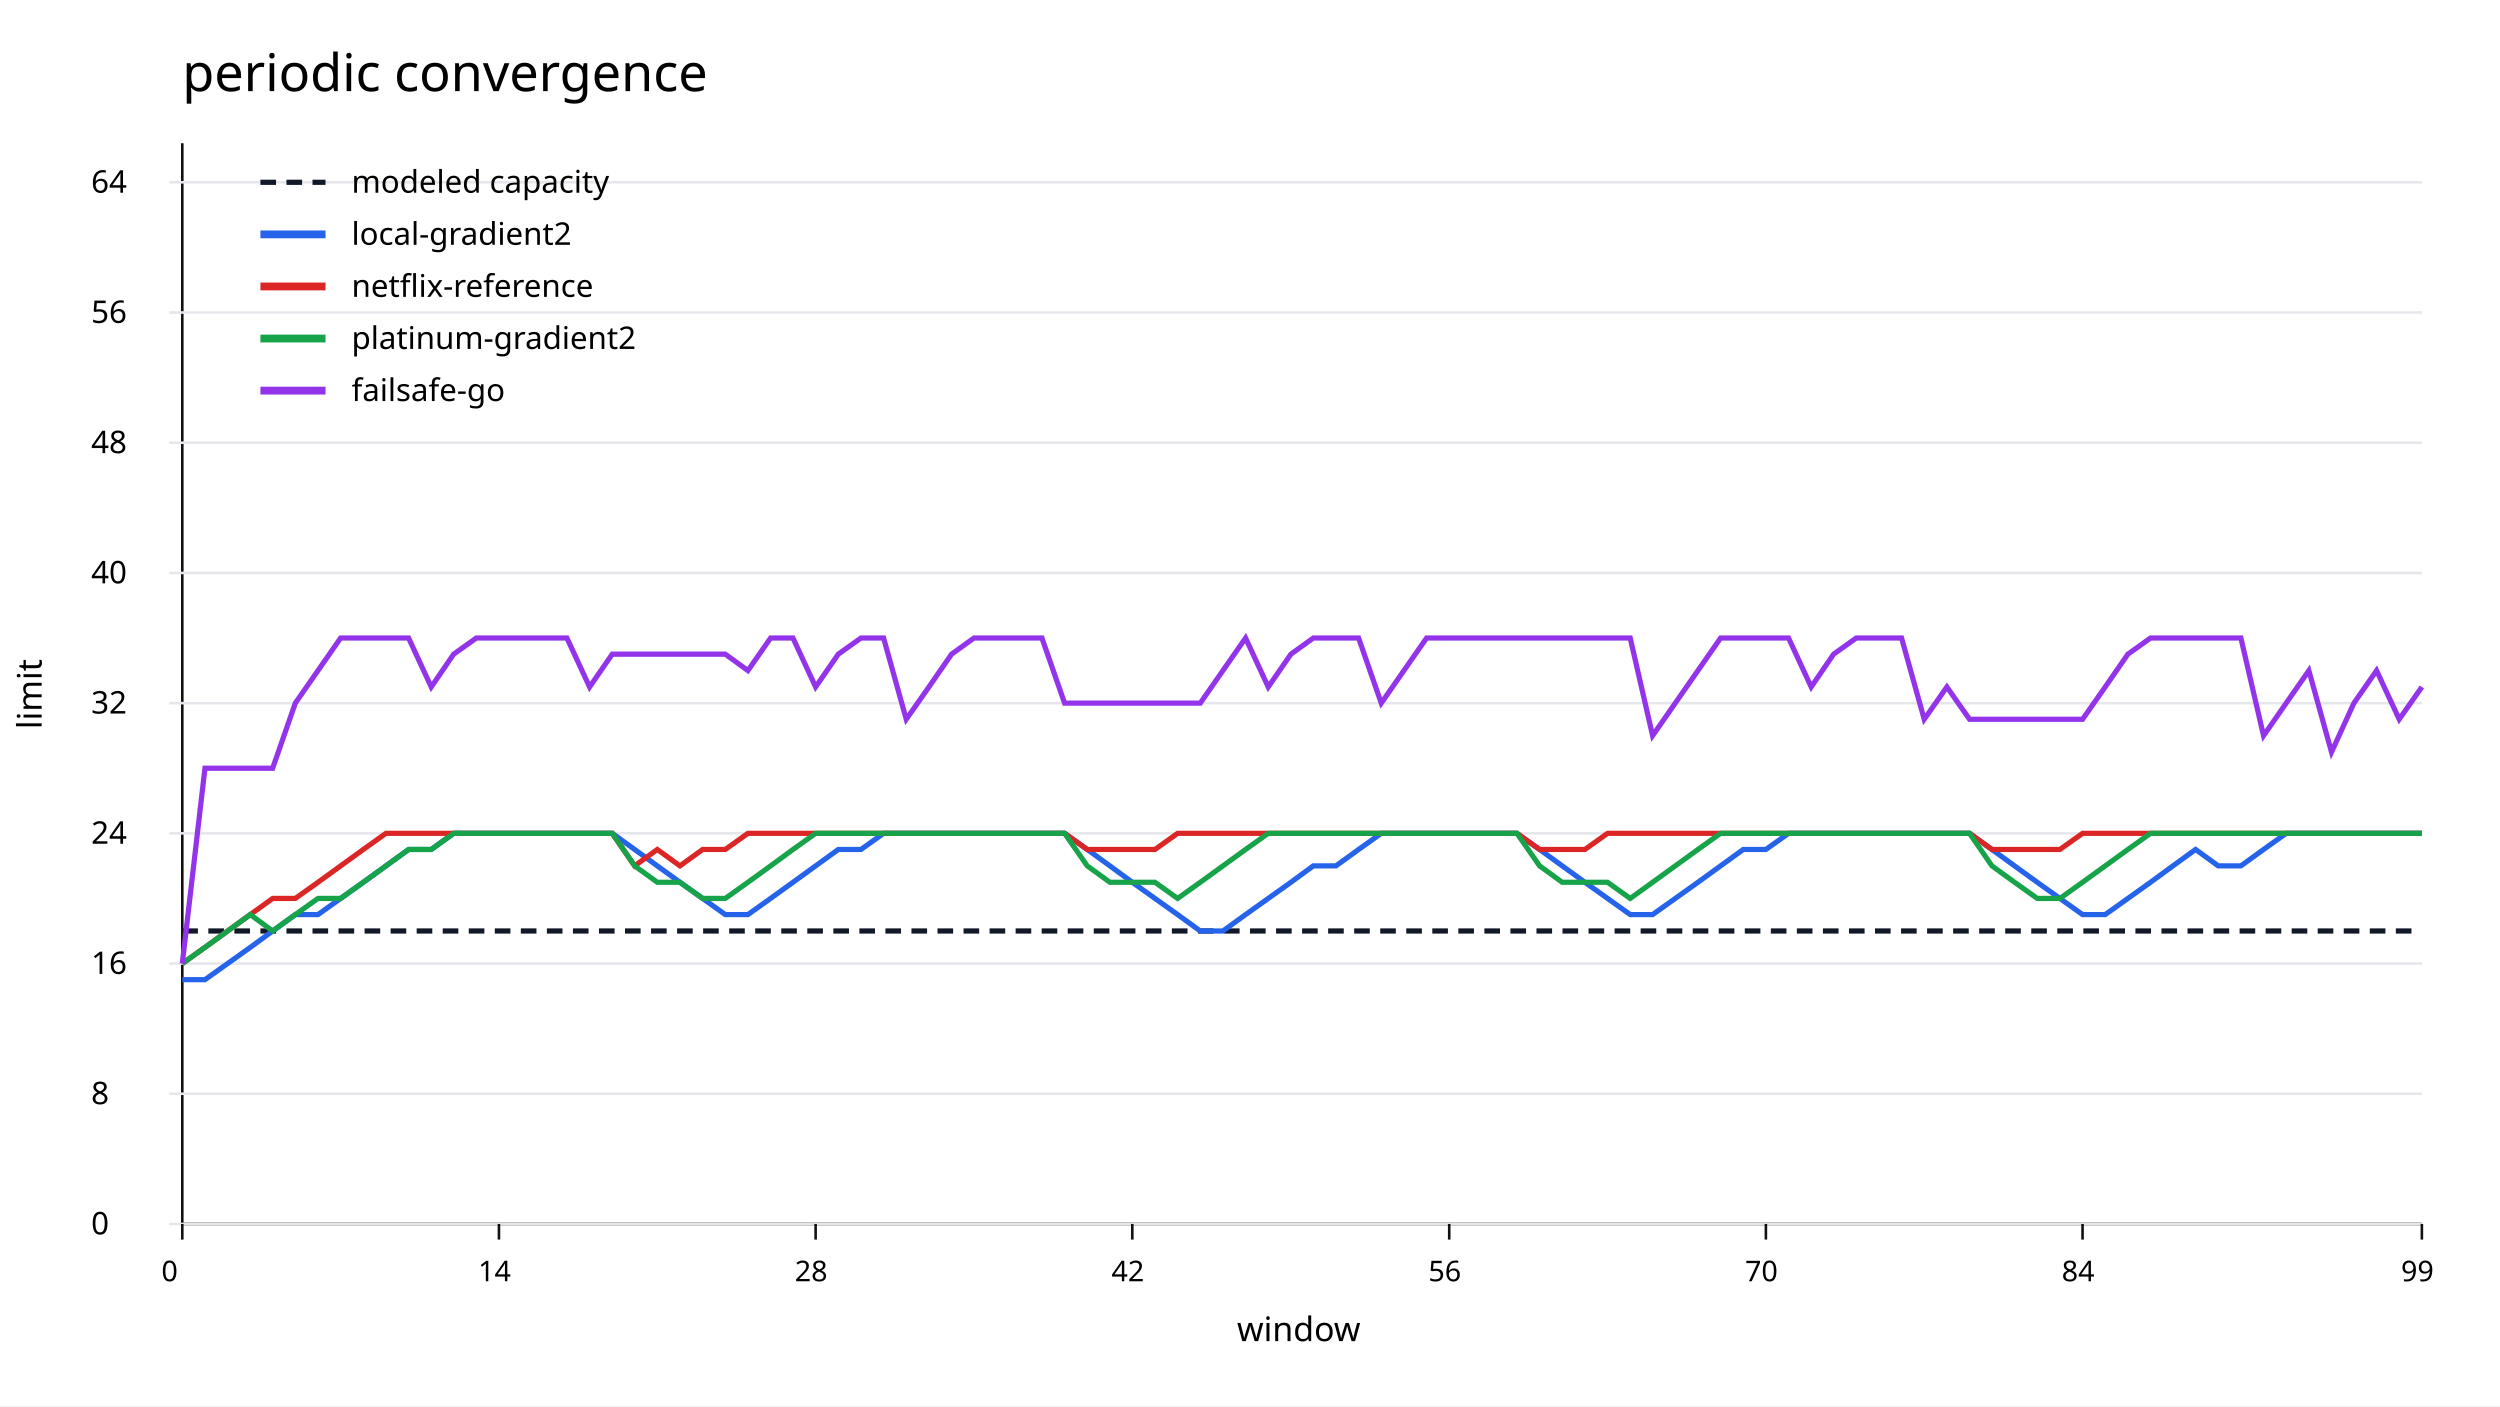
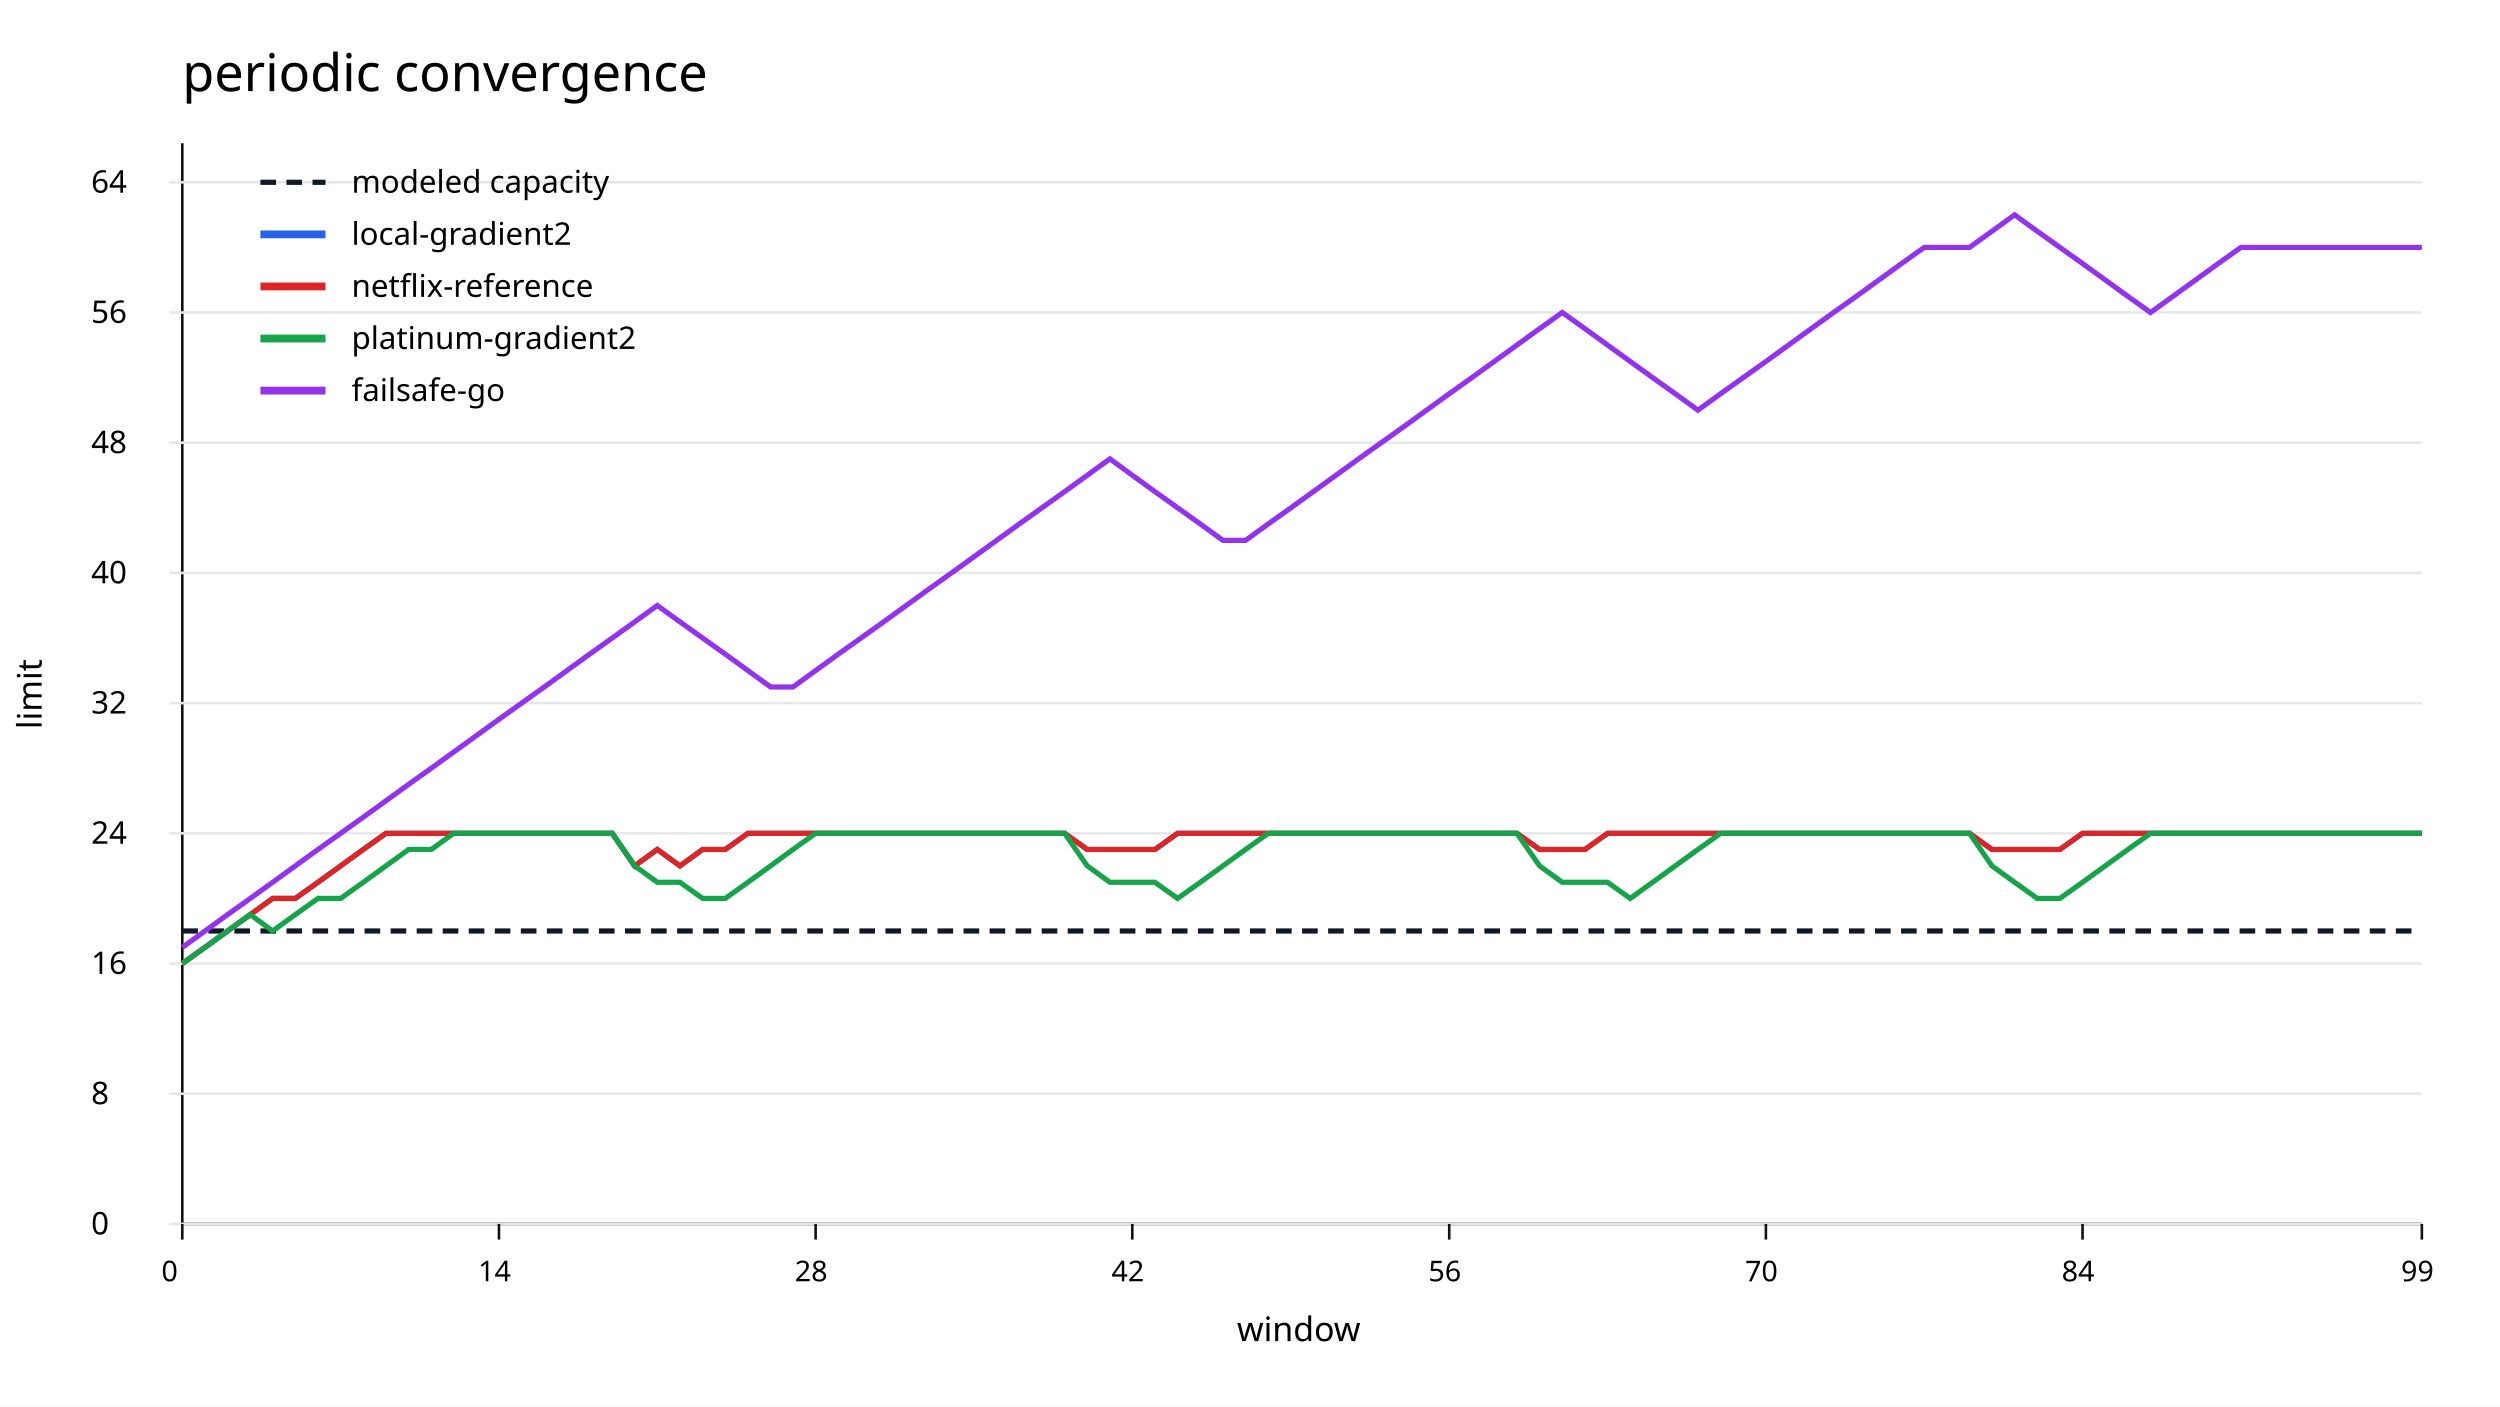
<svg xmlns="http://www.w3.org/2000/svg" width="960" height="540" viewBox="0 0 960 540">
  <rect width="100%" height="100%" fill="white" />
  <text x="70" y="35" font-family="sans-serif" font-size="20">periodic convergence</text>
  <line x1="70" y1="470" x2="930" y2="470" stroke="#111" />
  <line x1="70" y1="55" x2="70" y2="470" stroke="#111" />
  <line x1="65" y1="470.0" x2="930" y2="470.0" stroke="#e5e7eb" />
  <text x="35" y="474.0" font-family="sans-serif" font-size="12">0</text>
  <line x1="65" y1="420.0" x2="930" y2="420.0" stroke="#e5e7eb" />
  <text x="35" y="424.0" font-family="sans-serif" font-size="12">8</text>
  <line x1="65" y1="370.0" x2="930" y2="370.0" stroke="#e5e7eb" />
  <text x="35" y="374.0" font-family="sans-serif" font-size="12">16</text>
  <line x1="65" y1="320.0" x2="930" y2="320.0" stroke="#e5e7eb" />
  <text x="35" y="324.0" font-family="sans-serif" font-size="12">24</text>
  <line x1="65" y1="270.0" x2="930" y2="270.0" stroke="#e5e7eb" />
  <text x="35" y="274.0" font-family="sans-serif" font-size="12">32</text>
  <line x1="65" y1="220.0" x2="930" y2="220.0" stroke="#e5e7eb" />
  <text x="35" y="224.0" font-family="sans-serif" font-size="12">40</text>
  <line x1="65" y1="170.0" x2="930" y2="170.0" stroke="#e5e7eb" />
  <text x="35" y="174.0" font-family="sans-serif" font-size="12">48</text>
  <line x1="65" y1="120.0" x2="930" y2="120.0" stroke="#e5e7eb" />
  <text x="35" y="124.0" font-family="sans-serif" font-size="12">56</text>
  <line x1="65" y1="70.0" x2="930" y2="70.0" stroke="#e5e7eb" />
  <text x="35" y="74.0" font-family="sans-serif" font-size="12">64</text>
  <line x1="70.0" y1="470" x2="70.0" y2="476" stroke="#111" />
  <text x="62.0" y="492" font-family="sans-serif" font-size="11">0</text>
  <line x1="191.6" y1="470" x2="191.6" y2="476" stroke="#111" />
  <text x="183.6" y="492" font-family="sans-serif" font-size="11">14</text>
  <line x1="313.2" y1="470" x2="313.2" y2="476" stroke="#111" />
  <text x="305.2" y="492" font-family="sans-serif" font-size="11">28</text>
  <line x1="434.8" y1="470" x2="434.8" y2="476" stroke="#111" />
  <text x="426.8" y="492" font-family="sans-serif" font-size="11">42</text>
  <line x1="556.5" y1="470" x2="556.5" y2="476" stroke="#111" />
  <text x="548.5" y="492" font-family="sans-serif" font-size="11">56</text>
  <line x1="678.1" y1="470" x2="678.1" y2="476" stroke="#111" />
  <text x="670.1" y="492" font-family="sans-serif" font-size="11">70</text>
  <line x1="799.7" y1="470" x2="799.7" y2="476" stroke="#111" />
  <text x="791.7" y="492" font-family="sans-serif" font-size="11">84</text>
  <line x1="930.0" y1="470" x2="930.0" y2="476" stroke="#111" />
  <text x="922.0" y="492" font-family="sans-serif" font-size="11">99</text>
  <polyline fill="none" stroke="#111827" stroke-width="2" stroke-dasharray="6 4" points="70.0,357.5 78.7,357.5 87.4,357.5 96.1,357.5 104.7,357.5 113.4,357.5 122.1,357.5 130.8,357.5 139.5,357.5 148.2,357.5 156.9,357.5 165.6,357.5 174.2,357.5 182.9,357.5 191.6,357.5 200.3,357.5 209.0,357.5 217.7,357.5 226.4,357.5 235.1,357.5 243.7,357.5 252.4,357.5 261.1,357.5 269.8,357.5 278.5,357.5 287.2,357.5 295.9,357.5 304.5,357.5 313.2,357.5 321.9,357.5 330.6,357.5 339.3,357.5 348.0,357.5 356.7,357.5 365.4,357.5 374.0,357.5 382.7,357.5 391.4,357.5 400.1,357.5 408.8,357.5 417.5,357.5 426.2,357.5 434.8,357.5 443.5,357.5 452.2,357.5 460.9,357.5 469.6,357.5 478.3,357.5 487.0,357.5 495.7,357.5 504.3,357.5 513.0,357.5 521.7,357.5 530.4,357.5 539.1,357.5 547.8,357.5 556.5,357.5 565.2,357.5 573.8,357.5 582.5,357.5 591.2,357.5 599.9,357.5 608.6,357.5 617.3,357.5 626.0,357.5 634.6,357.5 643.3,357.5 652.0,357.5 660.7,357.5 669.4,357.5 678.1,357.5 686.8,357.5 695.5,357.5 704.1,357.5 712.8,357.5 721.5,357.5 730.2,357.5 738.9,357.5 747.6,357.5 756.3,357.5 764.9,357.5 773.6,357.5 782.3,357.5 791.0,357.5 799.7,357.5 808.4,357.5 817.1,357.5 825.8,357.5 834.4,357.5 843.1,357.5 851.8,357.5 860.5,357.5 869.2,357.5 877.9,357.5 886.6,357.5 895.3,357.5 903.9,357.5 912.6,357.5 921.3,357.5 930.0,357.5" />
  <line x1="100" y1="70" x2="125" y2="70" stroke="#111827" stroke-width="2" stroke-dasharray="6 4" />
  <text x="135" y="74" font-family="sans-serif" font-size="12">modeled capacity</text>
-   <polyline fill="none" stroke="#2563eb" stroke-width="2" points="70.0,376.2 78.7,376.2 87.4,370.0 96.1,363.8 104.7,357.5 113.4,351.2 122.1,351.2 130.8,345.0 139.5,338.8 148.2,332.5 156.9,326.2 165.6,326.2 174.2,320.0 182.9,320.0 191.6,320.0 200.3,320.0 209.0,320.0 217.7,320.0 226.4,320.0 235.1,320.0 243.7,326.2 252.4,332.5 261.1,338.8 269.8,345.0 278.5,351.2 287.2,351.2 295.9,345.0 304.5,338.8 313.2,332.5 321.9,326.2 330.6,326.2 339.3,320.0 348.0,320.0 356.7,320.0 365.4,320.0 374.0,320.0 382.7,320.0 391.4,320.0 400.1,320.0 408.8,320.0 417.5,326.2 426.2,332.5 434.8,338.8 443.5,345.0 452.2,351.2 460.9,357.5 469.6,357.5 478.3,351.2 487.0,345.0 495.7,338.8 504.3,332.5 513.0,332.5 521.7,326.2 530.4,320.0 539.1,320.0 547.8,320.0 556.5,320.0 565.2,320.0 573.8,320.0 582.5,320.0 591.2,326.2 599.9,332.5 608.6,338.8 617.3,345.0 626.0,351.2 634.6,351.2 643.3,345.0 652.0,338.8 660.7,332.5 669.4,326.2 678.1,326.2 686.8,320.0 695.5,320.0 704.1,320.0 712.8,320.0 721.5,320.0 730.2,320.0 738.9,320.0 747.6,320.0 756.3,320.0 764.9,326.2 773.6,332.5 782.3,338.8 791.0,345.0 799.7,351.2 808.4,351.2 817.1,345.0 825.8,338.8 834.4,332.5 843.1,326.2 851.8,332.5 860.5,332.5 869.2,326.2 877.9,320.0 886.6,320.0 895.3,320.0 903.9,320.0 912.6,320.0 921.3,320.0 930.0,320.0" />
+   <polyline fill="none" stroke="#2563eb" stroke-width="2" points="70.0,370.0 78.7,363.8 87.4,357.5 96.1,351.2 104.7,345.0 113.4,345.0 122.1,338.8 130.8,332.5 139.5,326.2 148.2,320.0 156.9,320.0 165.6,320.0 174.2,320.0 182.9,320.0 191.6,320.0 200.3,320.0 209.0,320.0 217.7,320.0 226.4,320.0 235.1,320.0 243.7,332.5 252.4,326.2 261.1,332.5 269.8,326.2 278.5,326.2 287.2,320.0 295.9,320.0 304.5,320.0 313.2,320.0 321.9,320.0 330.6,320.0 339.3,320.0 348.0,320.0 356.7,320.0 365.4,320.0 374.0,320.0 382.7,320.0 391.4,320.0 400.1,320.0 408.8,320.0 417.5,326.2 426.2,326.2 434.8,326.2 443.5,326.2 452.2,320.0 460.9,320.0 469.6,320.0 478.3,320.0 487.0,320.0 495.7,320.0 504.3,320.0 513.0,320.0 521.7,320.0 530.4,320.0 539.1,320.0 547.8,320.0 556.5,320.0 565.2,320.0 573.8,320.0 582.5,320.0 591.2,326.2 599.9,326.2 608.6,326.2 617.3,320.0 626.0,320.0 634.6,320.0 643.3,320.0 652.0,320.0 660.7,320.0 669.4,320.0 678.1,320.0 686.8,320.0 695.5,320.0 704.1,320.0 712.8,320.0 721.5,320.0 730.2,320.0 738.9,320.0 747.6,320.0 756.3,320.0 764.9,326.2 773.6,326.2 782.3,326.2 791.0,326.2 799.7,320.0 808.4,320.0 817.1,320.0 825.8,320.0 834.4,320.0 843.1,320.0 851.8,320.0 860.5,320.0 869.2,320.0 877.9,320.0 886.6,320.0 895.3,320.0 903.9,320.0 912.6,320.0 921.3,320.0 930.0,320.0" />
  <line x1="100" y1="90" x2="125" y2="90" stroke="#2563eb" stroke-width="3" />
  <text x="135" y="94" font-family="sans-serif" font-size="12">local-gradient2</text>
  <polyline fill="none" stroke="#dc2626" stroke-width="2" points="70.0,370.0 78.7,363.8 87.4,357.5 96.1,351.2 104.7,345.0 113.4,345.0 122.1,338.8 130.8,332.5 139.5,326.2 148.2,320.0 156.9,320.0 165.6,320.0 174.2,320.0 182.9,320.0 191.6,320.0 200.3,320.0 209.0,320.0 217.7,320.0 226.4,320.0 235.1,320.0 243.7,332.5 252.4,326.2 261.1,332.5 269.8,326.2 278.5,326.2 287.2,320.0 295.9,320.0 304.5,320.0 313.2,320.0 321.9,320.0 330.6,320.0 339.3,320.0 348.0,320.0 356.7,320.0 365.4,320.0 374.0,320.0 382.7,320.0 391.4,320.0 400.1,320.0 408.8,320.0 417.5,326.2 426.2,326.2 434.8,326.2 443.5,326.2 452.2,320.0 460.9,320.0 469.6,320.0 478.3,320.0 487.0,320.0 495.7,320.0 504.3,320.0 513.0,320.0 521.7,320.0 530.4,320.0 539.1,320.0 547.8,320.0 556.5,320.0 565.2,320.0 573.8,320.0 582.5,320.0 591.2,326.2 599.9,326.2 608.6,326.2 617.3,320.0 626.0,320.0 634.6,320.0 643.3,320.0 652.0,320.0 660.7,320.0 669.4,320.0 678.1,320.0 686.8,320.0 695.5,320.0 704.1,320.0 712.8,320.0 721.5,320.0 730.2,320.0 738.9,320.0 747.6,320.0 756.3,320.0 764.9,326.2 773.6,326.2 782.3,326.2 791.0,326.2 799.7,320.0 808.4,320.0 817.1,320.0 825.8,320.0 834.4,320.0 843.1,320.0 851.8,320.0 860.5,320.0 869.2,320.0 877.9,320.0 886.6,320.0 895.3,320.0 903.9,320.0 912.6,320.0 921.3,320.0 930.0,320.0" />
  <line x1="100" y1="110" x2="125" y2="110" stroke="#dc2626" stroke-width="3" />
  <text x="135" y="114" font-family="sans-serif" font-size="12">netflix-reference</text>
  <polyline fill="none" stroke="#16a34a" stroke-width="2" points="70.0,370.0 78.7,363.8 87.4,357.5 96.1,351.2 104.7,357.5 113.4,351.2 122.1,345.0 130.8,345.0 139.5,338.8 148.2,332.5 156.9,326.2 165.6,326.2 174.2,320.0 182.9,320.0 191.6,320.0 200.3,320.0 209.0,320.0 217.7,320.0 226.4,320.0 235.1,320.0 243.7,332.5 252.4,338.8 261.1,338.8 269.8,345.0 278.5,345.0 287.2,338.8 295.9,332.5 304.5,326.2 313.2,320.0 321.9,320.0 330.6,320.0 339.3,320.0 348.0,320.0 356.7,320.0 365.4,320.0 374.0,320.0 382.7,320.0 391.4,320.0 400.1,320.0 408.8,320.0 417.5,332.5 426.2,338.8 434.8,338.8 443.5,338.8 452.2,345.0 460.9,338.8 469.6,332.5 478.3,326.2 487.0,320.0 495.7,320.0 504.3,320.0 513.0,320.0 521.7,320.0 530.4,320.0 539.1,320.0 547.8,320.0 556.5,320.0 565.2,320.0 573.8,320.0 582.5,320.0 591.2,332.5 599.9,338.8 608.6,338.8 617.3,338.8 626.0,345.0 634.6,338.8 643.3,332.5 652.0,326.2 660.7,320.0 669.4,320.0 678.1,320.0 686.8,320.0 695.5,320.0 704.1,320.0 712.8,320.0 721.5,320.0 730.2,320.0 738.9,320.0 747.6,320.0 756.3,320.0 764.9,332.5 773.6,338.8 782.3,345.0 791.0,345.0 799.7,338.8 808.4,332.5 817.1,326.2 825.8,320.0 834.4,320.0 843.1,320.0 851.8,320.0 860.5,320.0 869.2,320.0 877.9,320.0 886.6,320.0 895.3,320.0 903.9,320.0 912.6,320.0 921.3,320.0 930.0,320.0" />
  <line x1="100" y1="130" x2="125" y2="130" stroke="#16a34a" stroke-width="3" />
  <text x="135" y="134" font-family="sans-serif" font-size="12">platinum-gradient2</text>
-   <polyline fill="none" stroke="#9333ea" stroke-width="2" points="70.0,370.0 78.7,295.0 87.4,295.0 96.1,295.0 104.7,295.0 113.4,270.0 122.1,257.5 130.8,245.0 139.5,245.0 148.2,245.0 156.9,245.0 165.6,263.8 174.2,251.2 182.9,245.0 191.6,245.0 200.3,245.0 209.0,245.0 217.7,245.0 226.4,263.8 235.1,251.2 243.7,251.2 252.4,251.2 261.1,251.2 269.8,251.2 278.5,251.2 287.2,257.5 295.9,245.0 304.5,245.0 313.2,263.8 321.9,251.2 330.6,245.0 339.3,245.0 348.0,276.2 356.7,263.8 365.4,251.2 374.0,245.0 382.7,245.0 391.4,245.0 400.1,245.0 408.8,270.0 417.5,270.0 426.2,270.0 434.8,270.0 443.5,270.0 452.2,270.0 460.9,270.0 469.6,257.5 478.3,245.0 487.0,263.8 495.7,251.2 504.3,245.0 513.0,245.0 521.7,245.0 530.4,270.0 539.1,257.5 547.8,245.0 556.5,245.0 565.2,245.0 573.8,245.0 582.5,245.0 591.2,245.0 599.9,245.0 608.6,245.0 617.3,245.0 626.0,245.0 634.6,282.5 643.3,270.0 652.0,257.5 660.7,245.0 669.4,245.0 678.1,245.0 686.8,245.0 695.5,263.8 704.1,251.2 712.8,245.0 721.5,245.0 730.2,245.0 738.9,276.2 747.6,263.8 756.3,276.2 764.9,276.2 773.6,276.2 782.3,276.2 791.0,276.2 799.7,276.2 808.4,263.8 817.1,251.2 825.8,245.0 834.4,245.0 843.1,245.0 851.8,245.0 860.5,245.0 869.2,282.5 877.9,270.0 886.6,257.5 895.3,288.8 903.9,270.0 912.6,257.5 921.3,276.2 930.0,263.8" />
+   <polyline fill="none" stroke="#9333ea" stroke-width="2" points="70.0,363.8 78.7,357.5 87.4,351.2 96.1,345.0 104.7,338.8 113.4,332.5 122.1,326.2 130.8,320.0 139.5,313.8 148.2,307.5 156.9,301.2 165.6,295.0 174.2,288.8 182.9,282.5 191.6,276.2 200.3,270.0 209.0,263.8 217.7,257.5 226.4,251.2 235.1,245.0 243.7,238.8 252.4,232.5 261.1,238.8 269.8,245.0 278.5,251.2 287.2,257.5 295.9,263.8 304.5,263.8 313.2,257.5 321.9,251.2 330.6,245.0 339.3,238.8 348.0,232.5 356.7,226.2 365.4,220.0 374.0,213.8 382.7,207.5 391.4,201.2 400.1,195.0 408.8,188.8 417.5,182.5 426.2,176.2 434.8,182.5 443.5,188.8 452.2,195.0 460.9,201.2 469.6,207.5 478.3,207.5 487.0,201.2 495.7,195.0 504.3,188.8 513.0,182.5 521.7,176.2 530.4,170.0 539.1,163.8 547.8,157.5 556.5,151.2 565.2,145.0 573.8,138.8 582.5,132.5 591.2,126.2 599.9,120.0 608.6,126.2 617.3,132.5 626.0,138.8 634.6,145.0 643.3,151.2 652.0,157.5 660.7,151.2 669.4,145.0 678.1,138.8 686.8,132.5 695.5,126.2 704.1,120.0 712.8,113.8 721.5,107.5 730.2,101.2 738.9,95.0 747.6,95.0 756.3,95.0 764.9,88.8 773.6,82.5 782.3,88.8 791.0,95.0 799.7,101.2 808.4,107.5 817.1,113.8 825.8,120.0 834.4,113.8 843.1,107.5 851.8,101.2 860.5,95.0 869.2,95.0 877.9,95.0 886.6,95.0 895.3,95.0 903.9,95.0 912.6,95.0 921.3,95.0 930.0,95.0" />
  <line x1="100" y1="150" x2="125" y2="150" stroke="#9333ea" stroke-width="3" />
  <text x="135" y="154" font-family="sans-serif" font-size="12">failsafe-go</text>
  <text x="475" y="515" font-family="sans-serif" font-size="13">window</text>
  <text x="16" y="280" transform="rotate(-90 16 280)" font-family="sans-serif" font-size="13">limit</text>
</svg>
